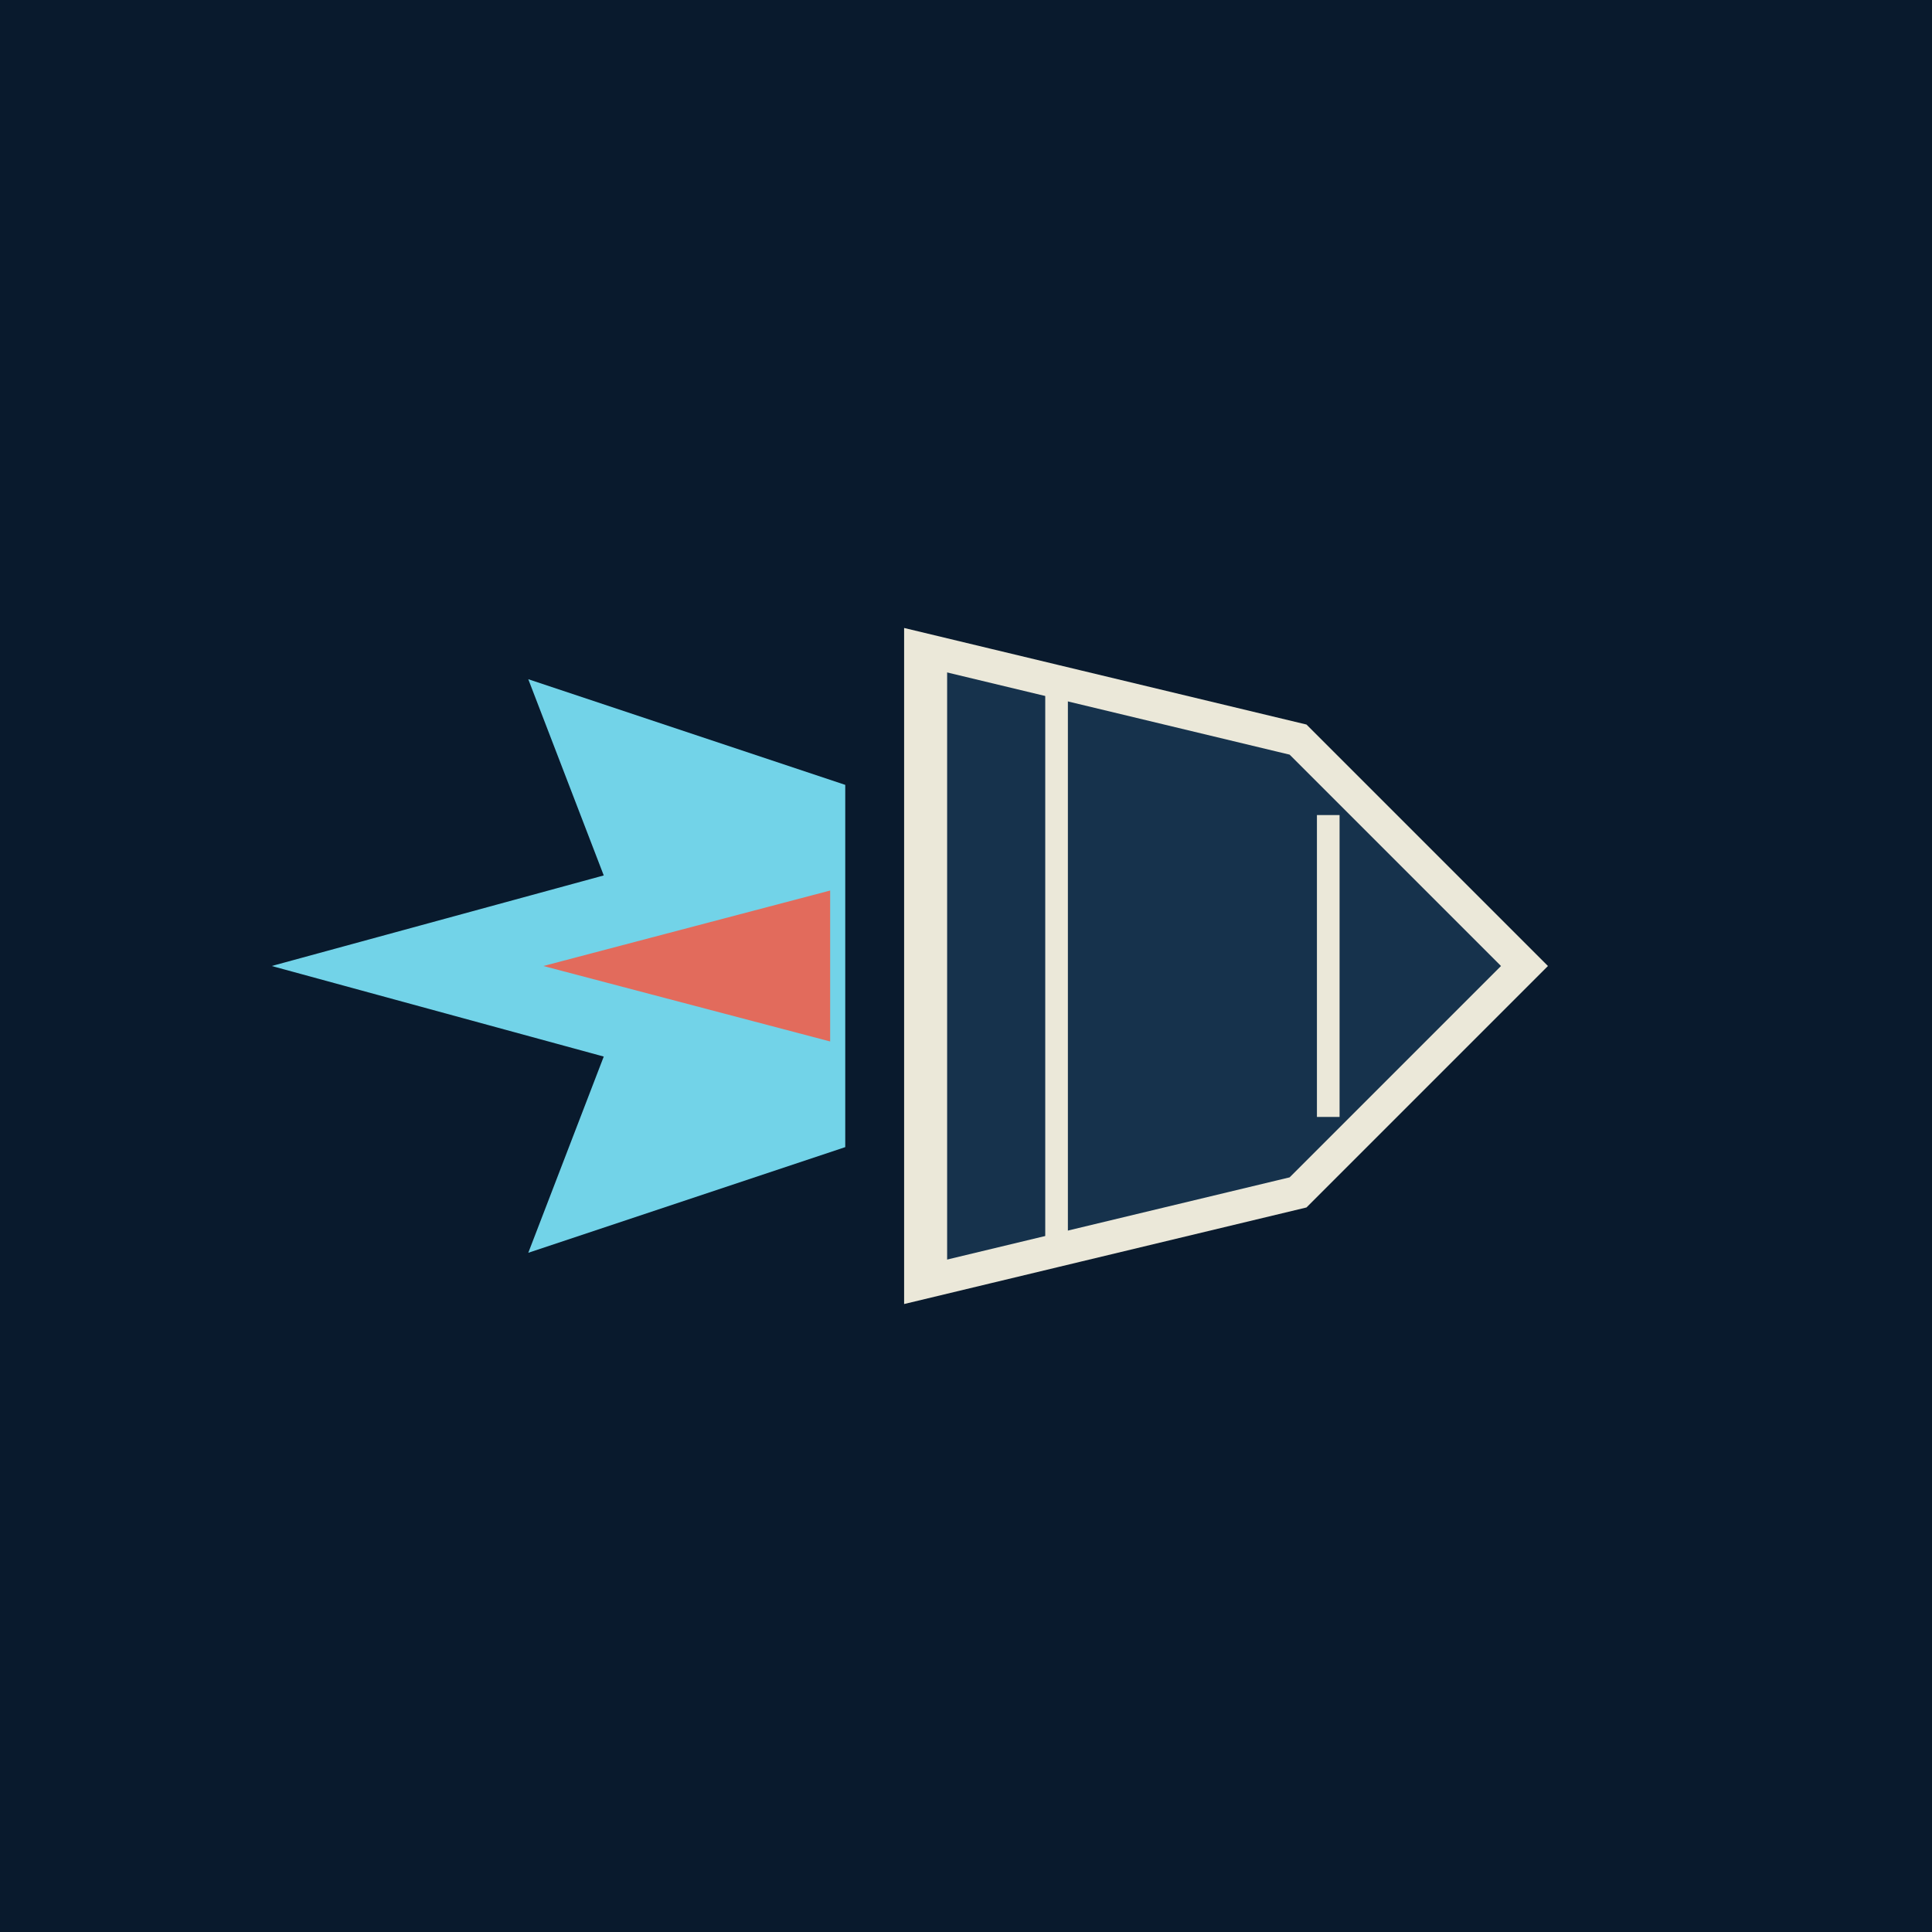
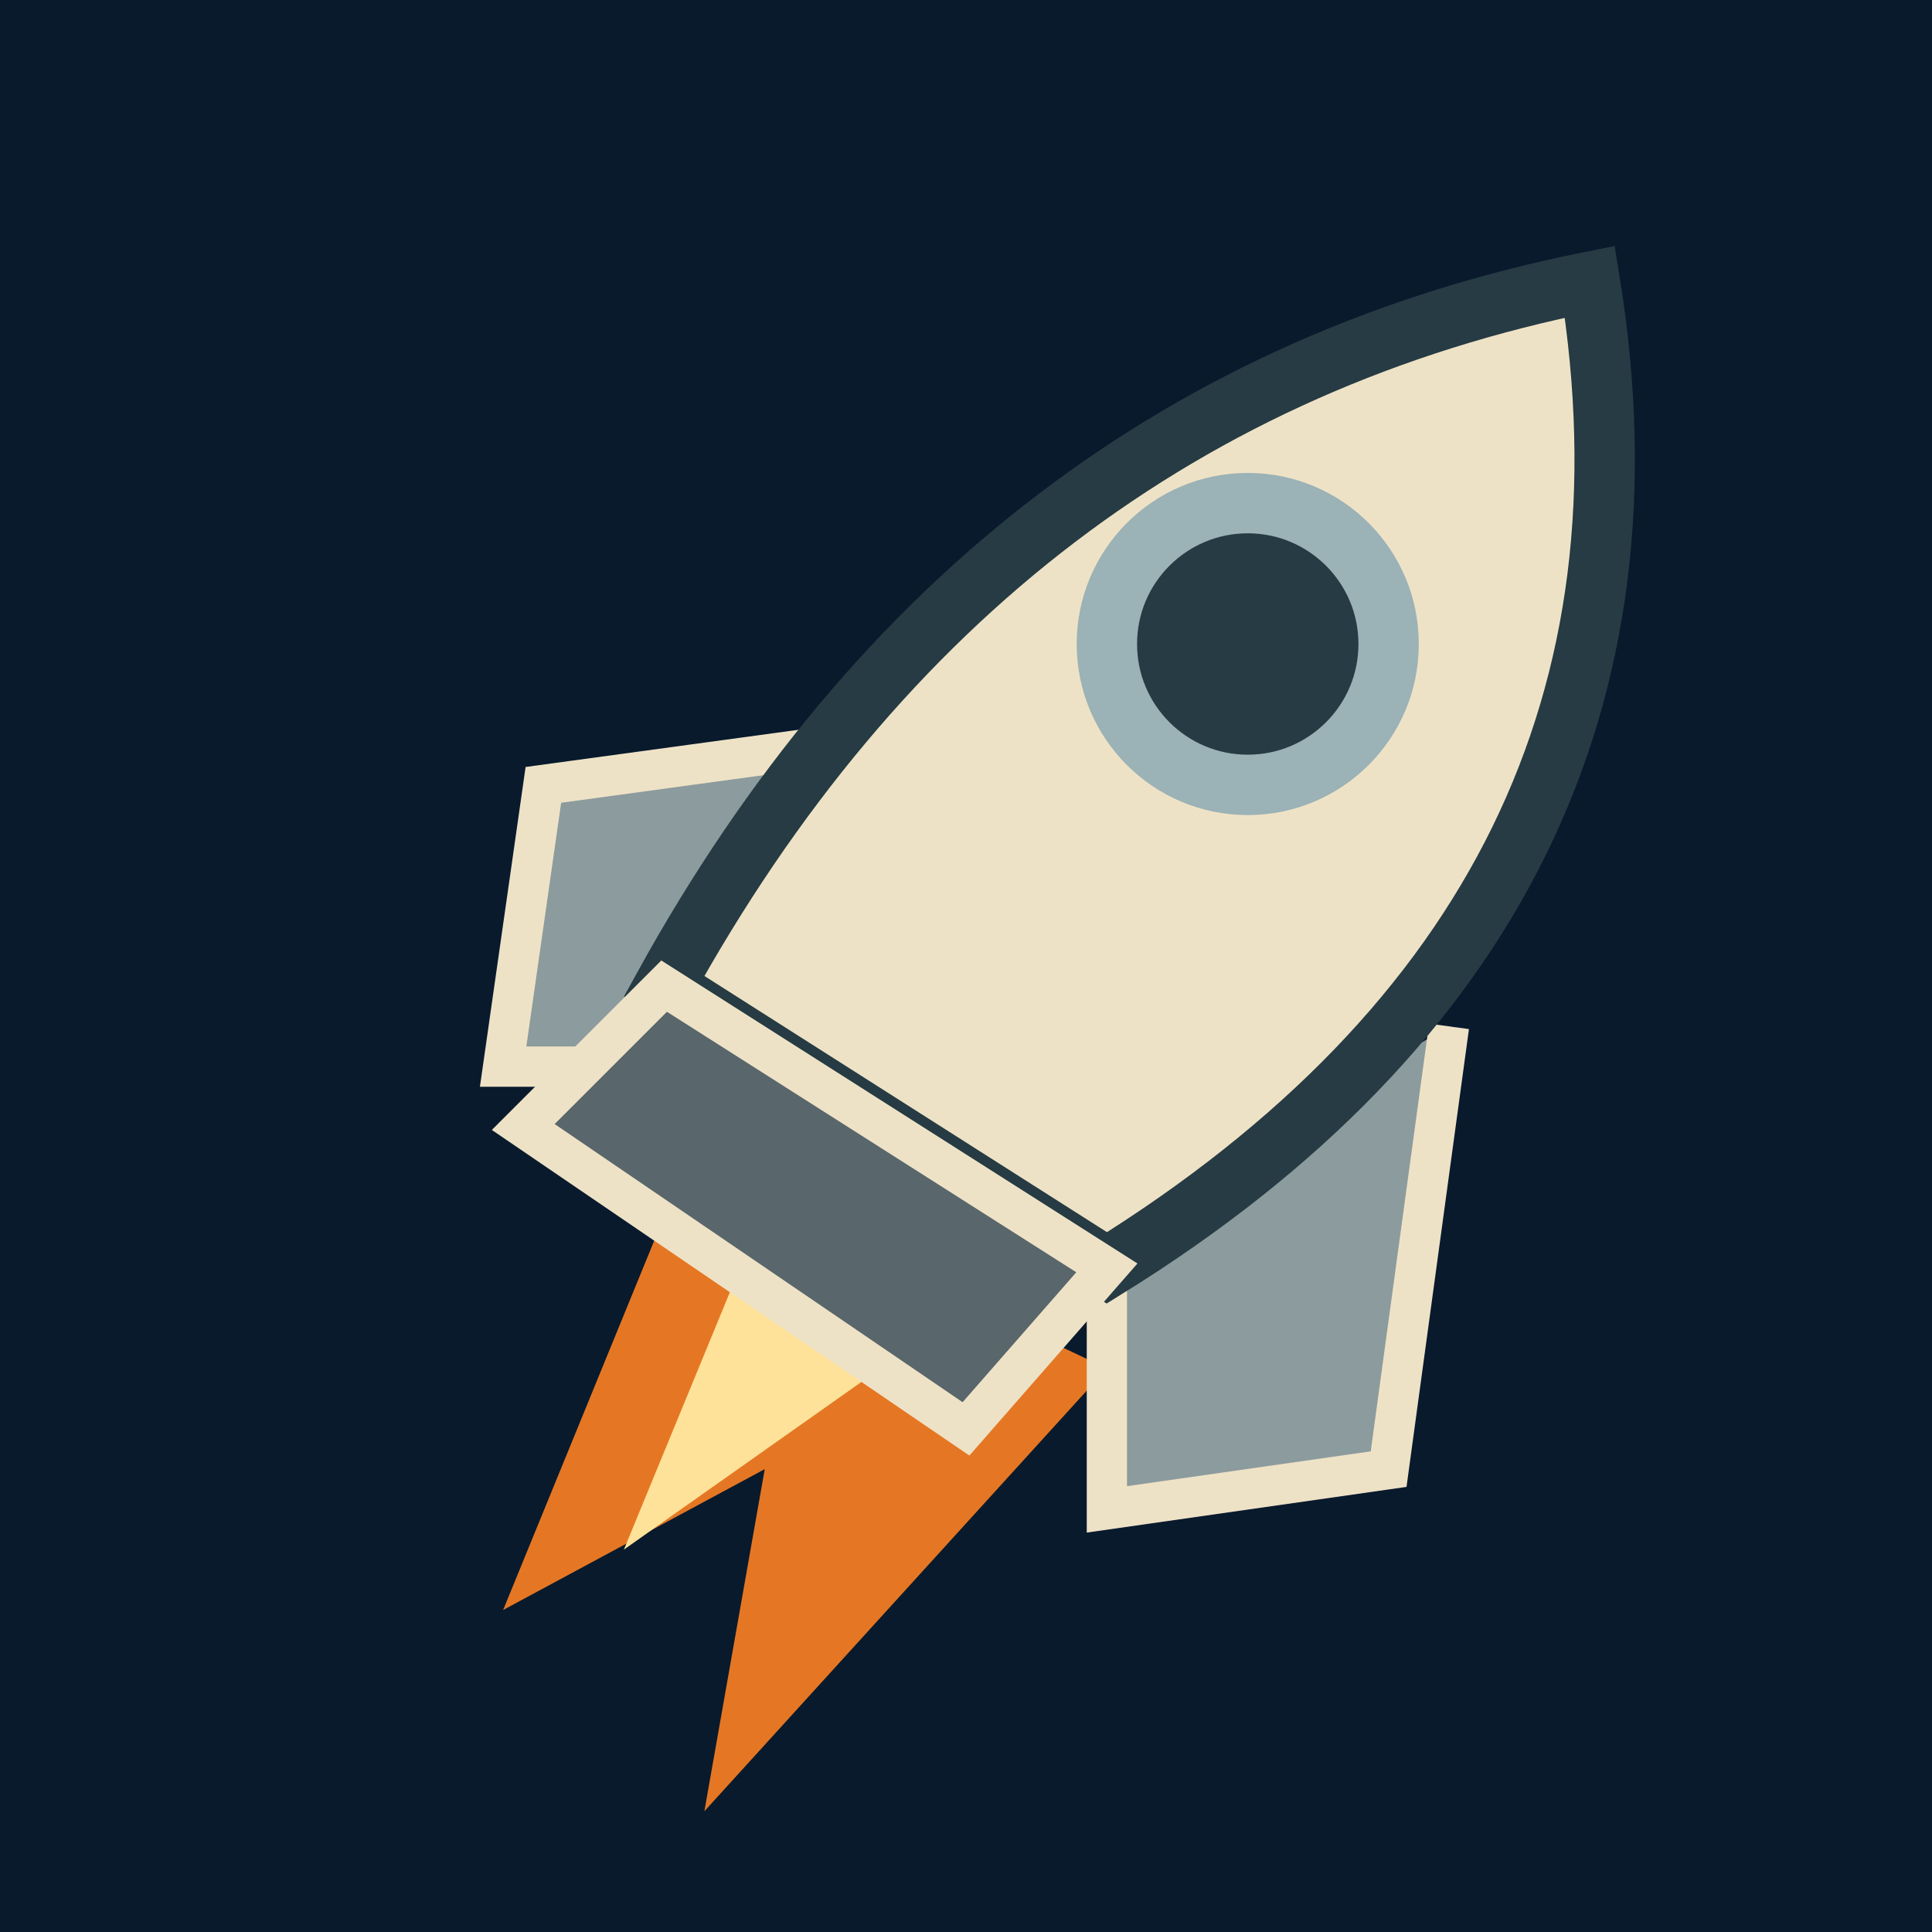
- <svg xmlns="http://www.w3.org/2000/svg" viewBox="0 0 128 128">
-   <rect width="128" height="128" fill="#091a2d" />
-   <path d="m61 43 25 6 15 15-15 15-25 6z" fill="#16324c" stroke="#ebe8d9" stroke-width="2.2" />
-   <path d="M62 43v42m8-39v36" stroke="#ebe8d9" stroke-width="1.5" />
-   <path d="m56 52-21-7 5 13-22 6 22 6-5 13 21-7z" fill="#72d3e8" />
-   <path d="m55 59-19 5 19 5z" fill="#e26b5c" />
-   <path d="M88 54v20" stroke="#ebe8d9" stroke-width="1.5" />
+ <svg xmlns="http://www.w3.org/2000/svg" viewBox="0 0 96 96">
+   <rect width="96" height="96" fill="#091a2d" />
+   <path d="m34 58-9 22 13-7-3 17 20-22z" fill="#e57724" />
+   <path d="m38 60-7 17 17-12z" fill="#ffe299" />
+   <path d="M39 53 25 53l2-14 22-3M55 61v14l14-2 3-22" fill="#8c9b9d" stroke="#eee2c6" stroke-width="2" />
+   <path d="M33 49Q49 20 79 14q5 31-24 49z" fill="#eee2c6" stroke="#263b43" stroke-width="3" />
+   <circle cx="62" cy="32" r="7" fill="#263b43" stroke="#9bb2b6" stroke-width="3" />
+   <path d="m33 49 22 14-7 8-22-15z" fill="#59666b" stroke="#eee2c6" stroke-width="2" />
</svg>
